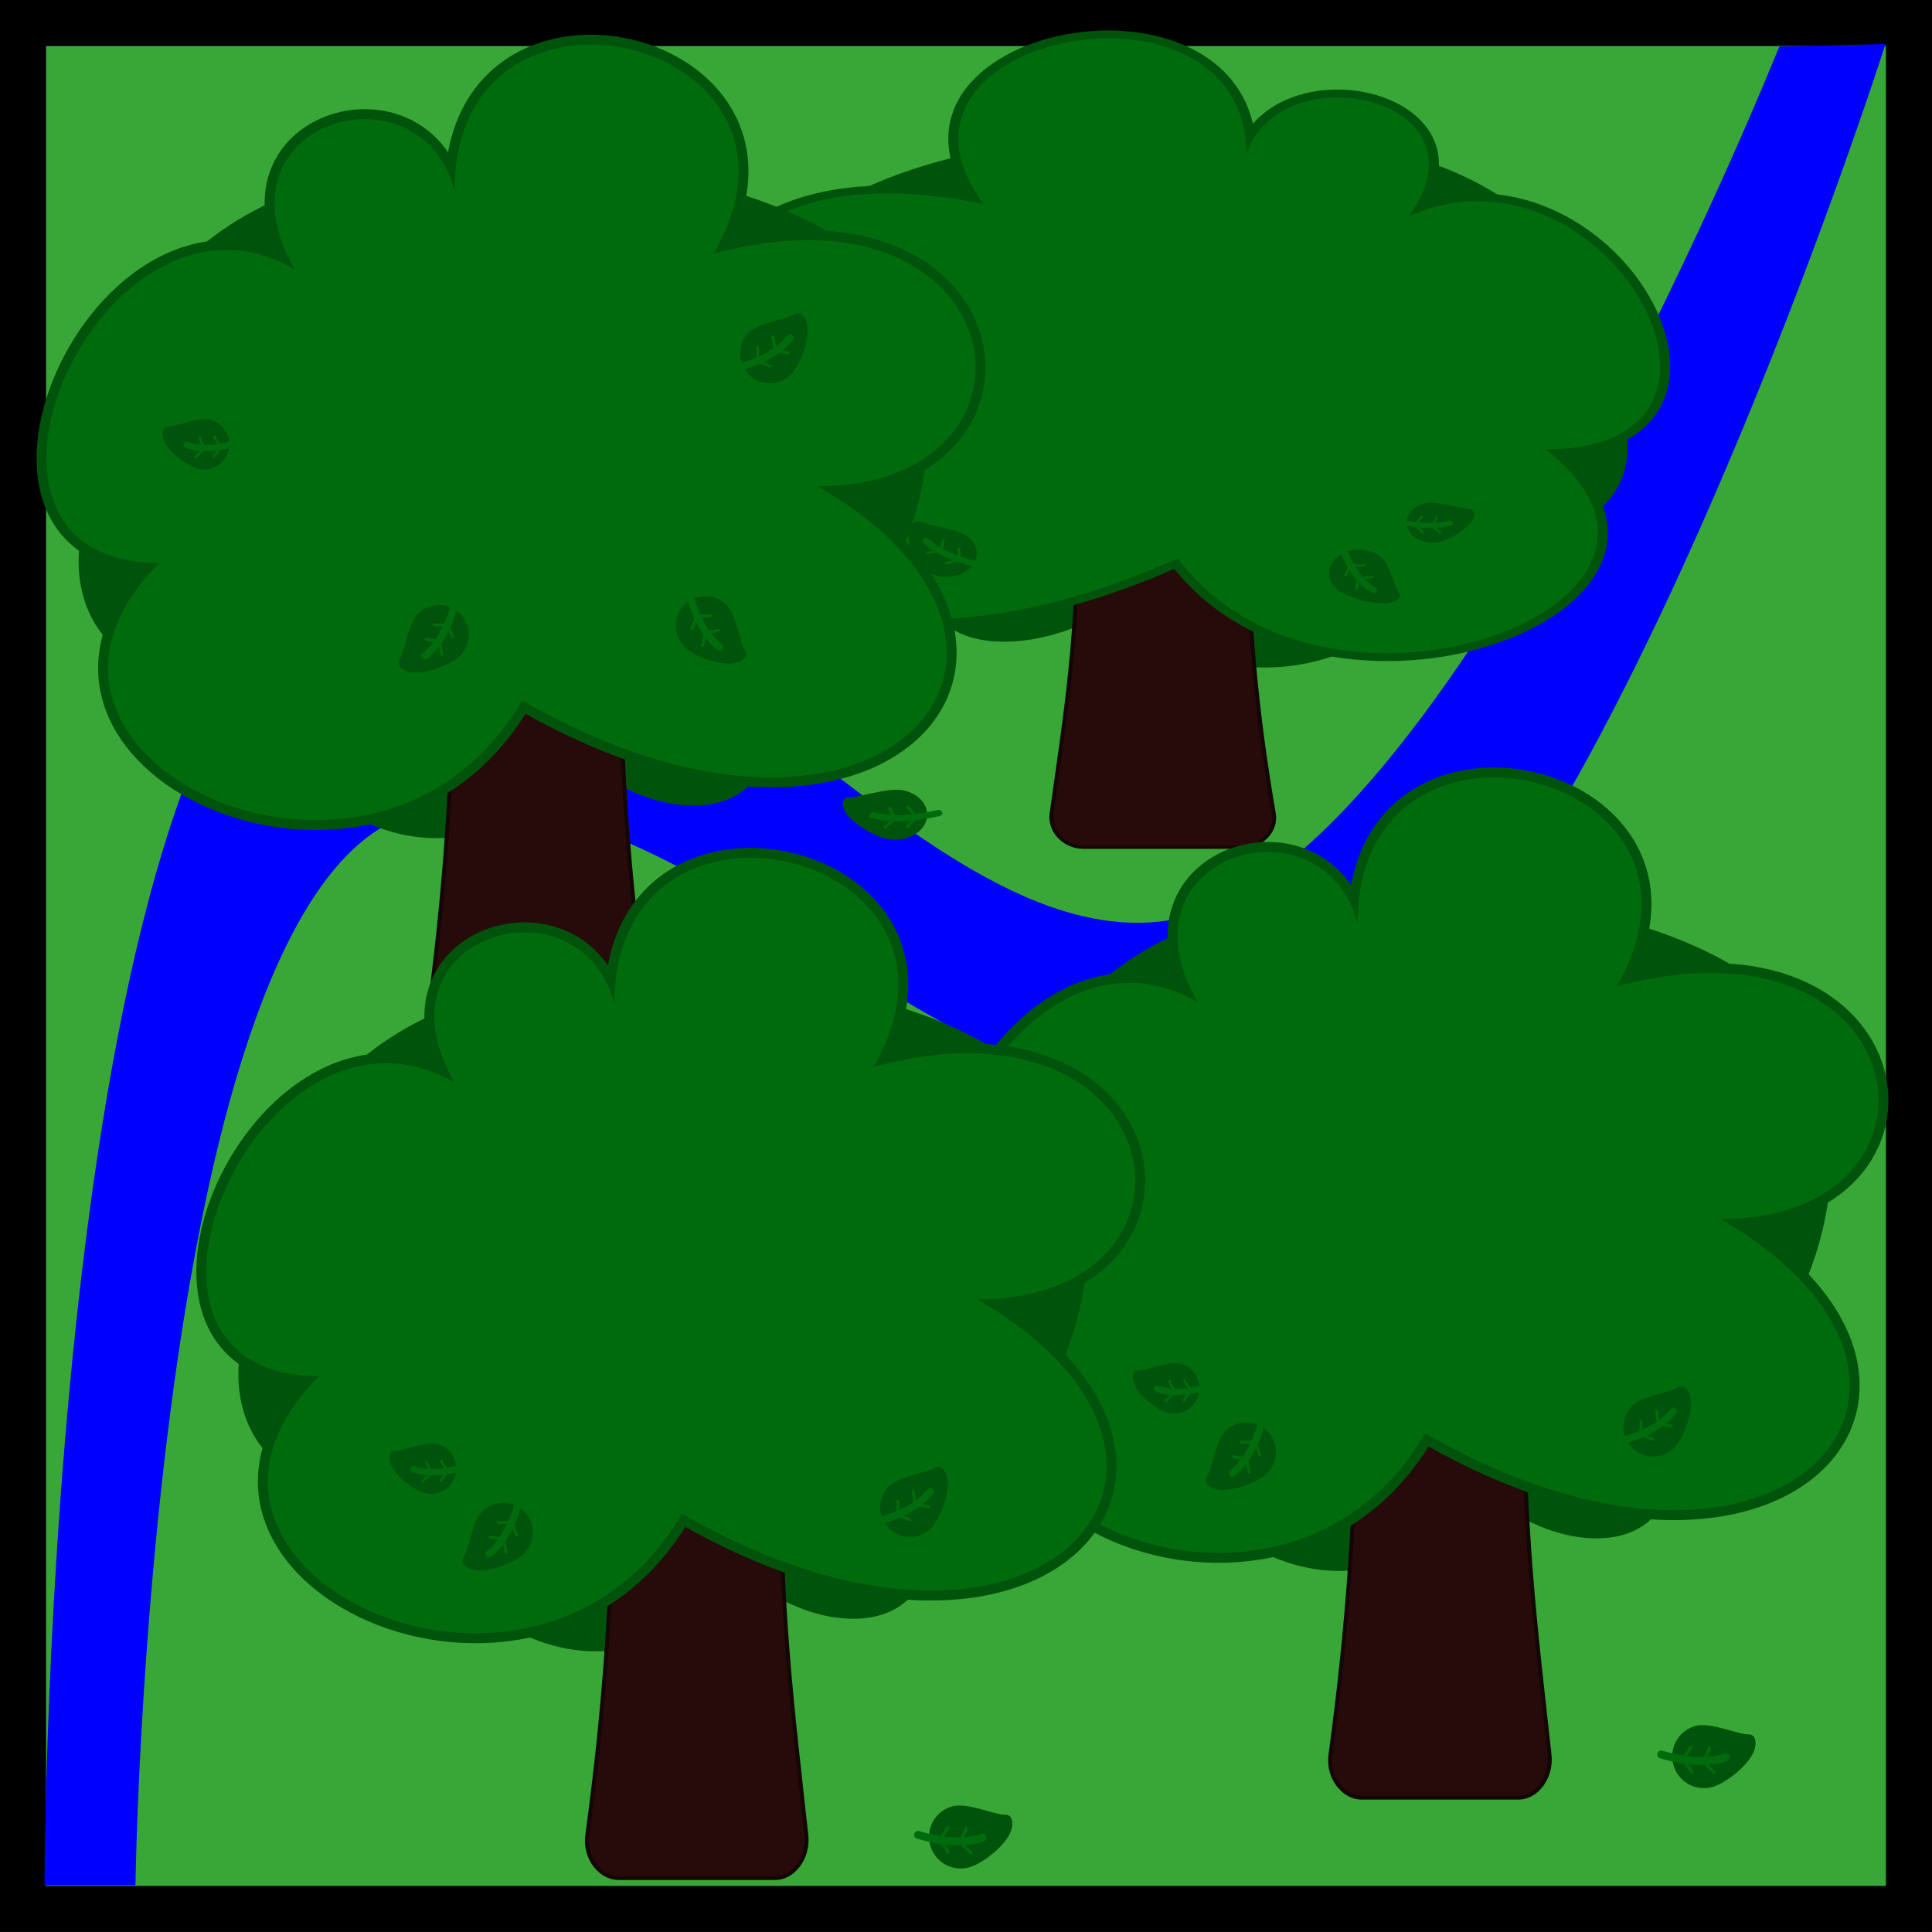
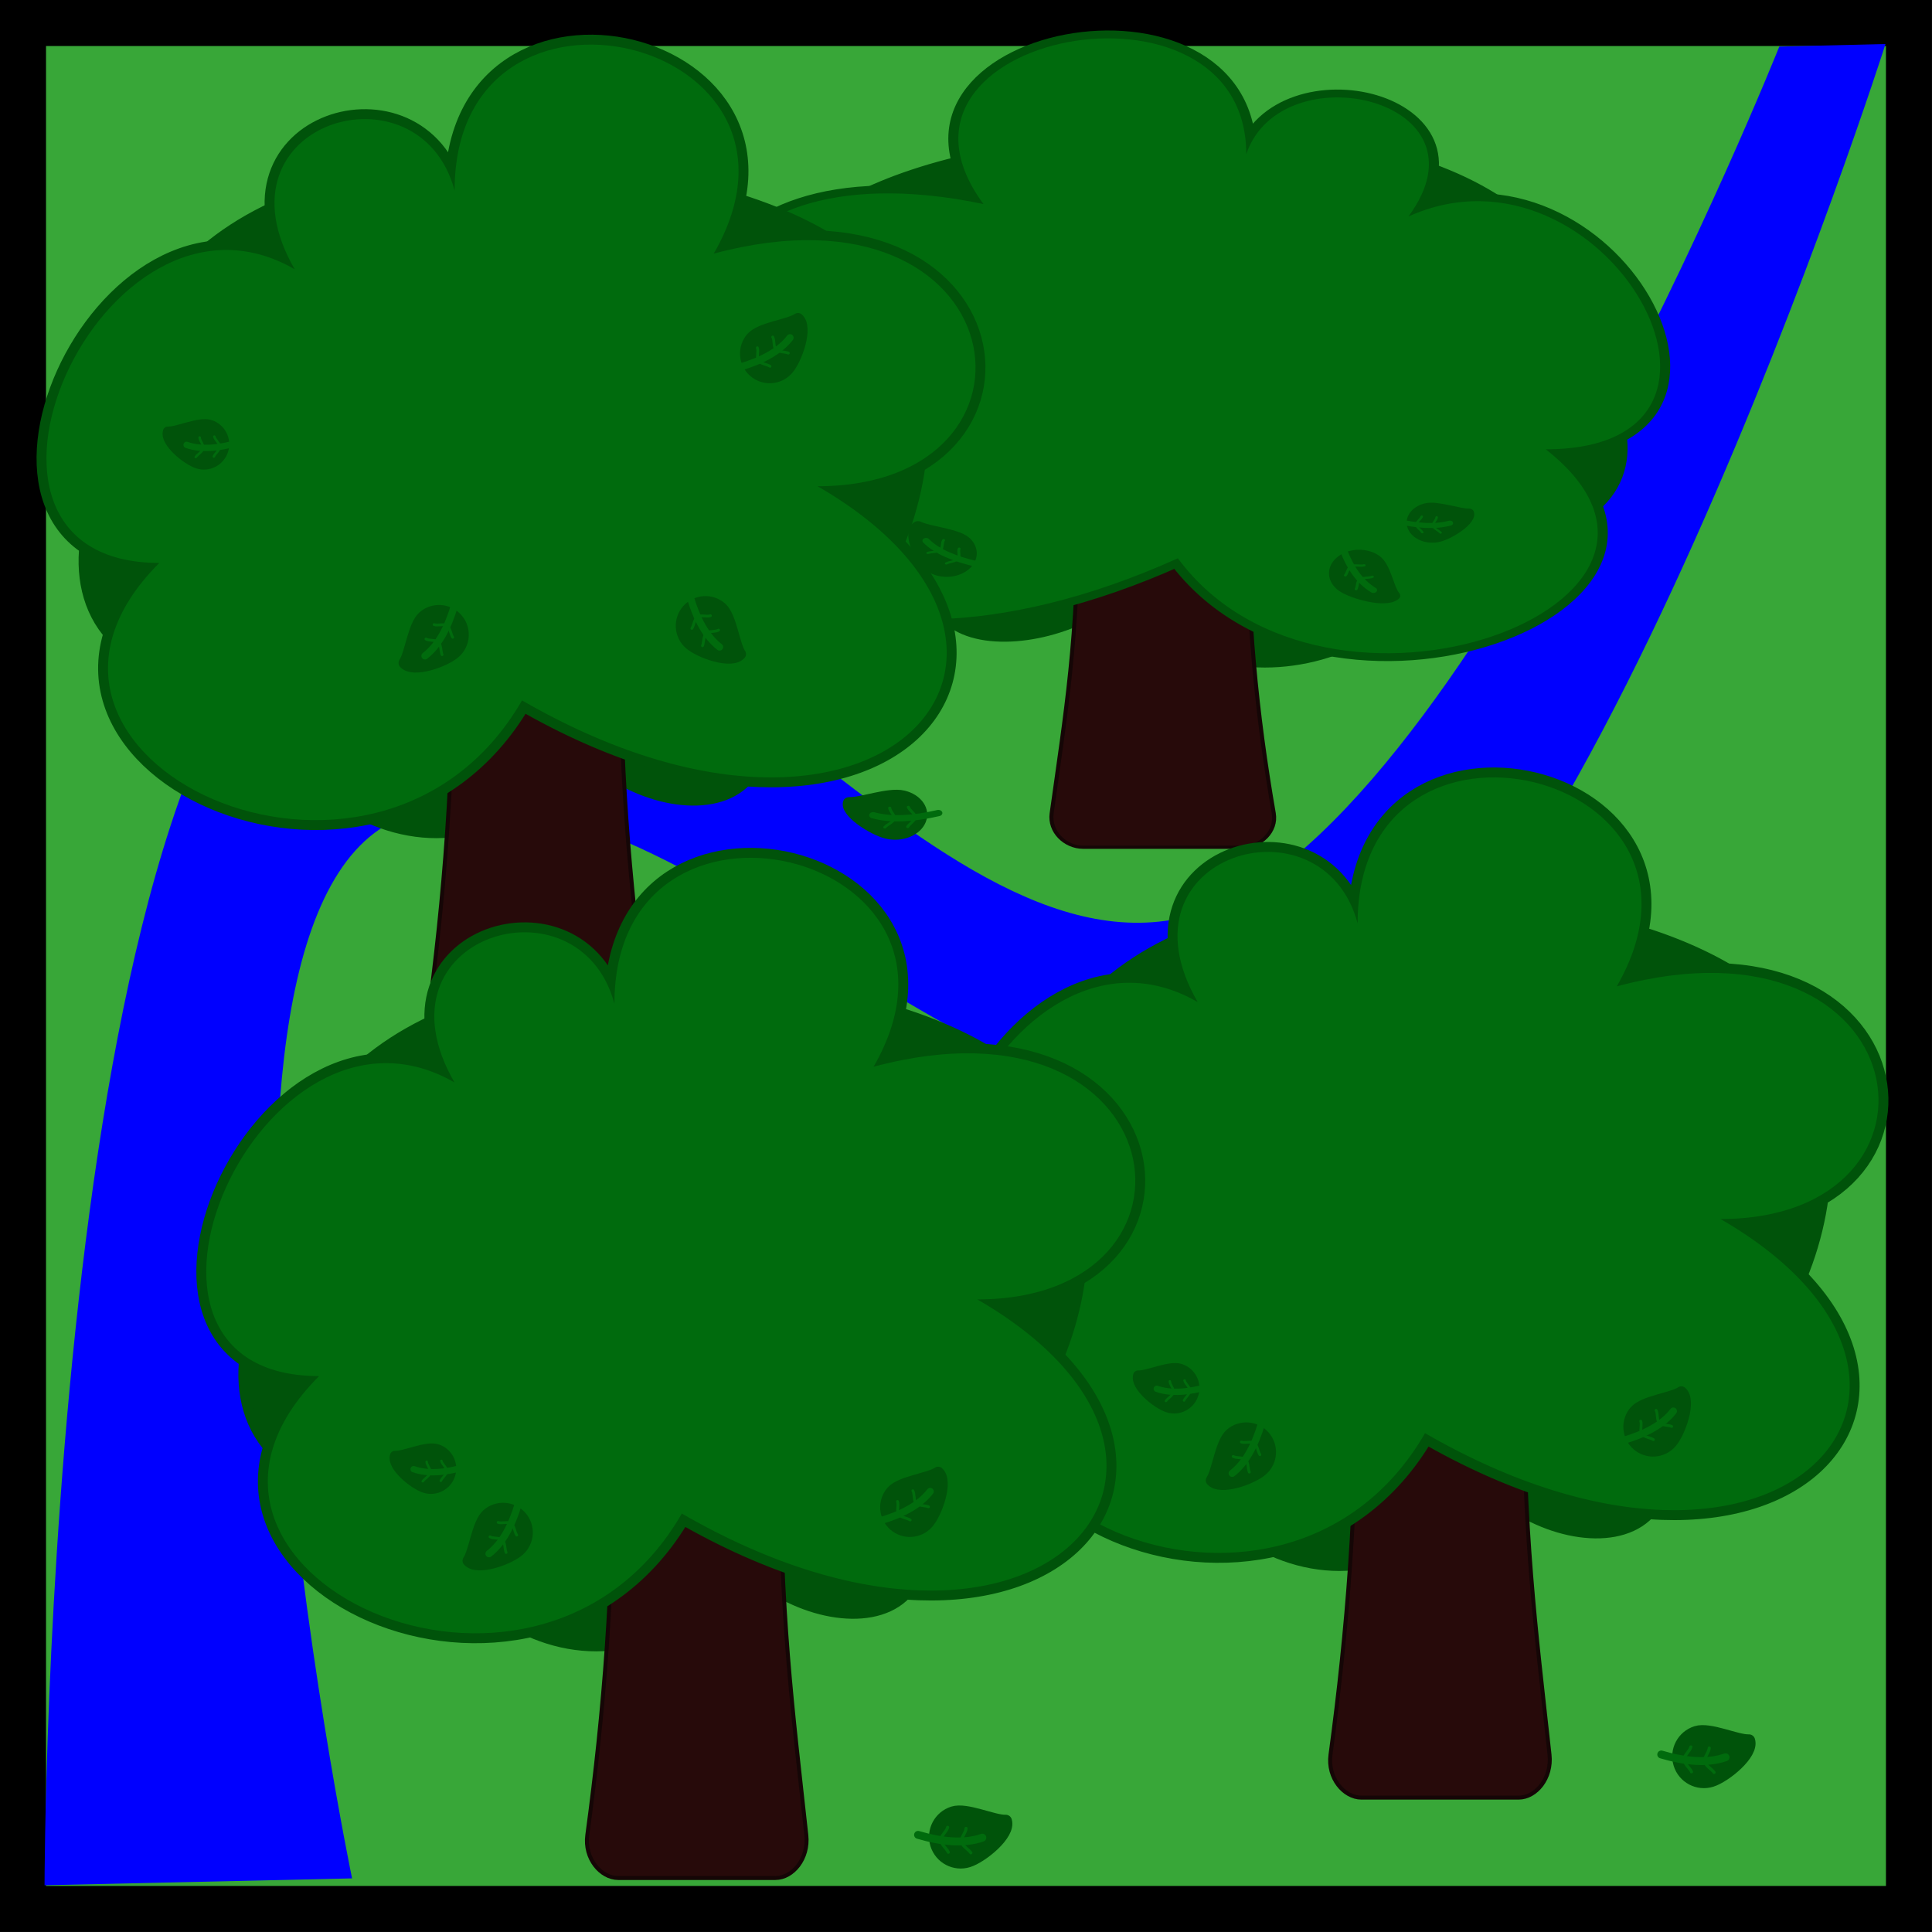
<svg xmlns="http://www.w3.org/2000/svg" width="38.775mm" height="38.775mm" viewBox="0 0 38.775 38.775" version="1.1" id="svg1240">
  <defs id="defs1237" />
  <g id="layer1" transform="translate(-15.50229,-20.92875)">
    <g id="g2115" transform="matrix(0.9693675,0,0,0.9693675,8.152942,-0.2894031)">
      <rect style="fill:#38a738;fill-opacity:1;stroke:#000000;stroke-width:0.953" id="rect61" width="39.047" height="39.047" x="8.058" y="22.365" />
-       <path style="fill:#0000ff;fill-opacity:1;stroke:#0000ff;stroke-width:0;stroke-dasharray:none;paint-order:markers stroke fill;stop-color:#000000" d="m 8.504,60.921 c 0,0 0.009,-24.855 6.187,-27.184 6.178,-2.328 11.925,8.643 17.548,7.109 C 37.861,39.313 44.42,22.853 44.42,22.853 l 2.199,-0.053 c 0,0 -6.425,20.175 -12.428,21.907 -6.003,1.732 -12.796,-7.676 -18.164,-5.935 -5.369,1.741 -5.641,22.148 -5.641,22.148 z" id="path10034" />
+       <path style="fill:#0000ff;fill-opacity:1;stroke:#0000ff;stroke-width:0;stroke-dasharray:none;paint-order:markers stroke fill;stop-color:#000000" d="m 8.504,60.921 c 0,0 0.009,-24.855 6.187,-27.184 6.178,-2.328 11.925,8.643 17.548,7.109 C 37.861,39.313 44.42,22.853 44.42,22.853 l 2.199,-0.053 c 0,0 -6.425,20.175 -12.428,21.907 -6.003,1.732 -12.796,-7.676 -18.164,-5.935 -5.369,1.741 -1.156,22.007 -1.156,22.007 z" id="path10034" />
      <g id="g15140-37" transform="matrix(-1.04608,0,0,0.8179136,-132.3662,28.37723)" style="display:inline;fill:#006b0d;fill-opacity:1">
        <path id="path5264-7-5" style="display:inline;fill:#00530a;fill-opacity:1;fill-rule:nonzero;stroke:#00530a;stroke-width:0.398;stroke-linecap:round;stroke-linejoin:round;stroke-opacity:1;paint-order:stroke fill markers;stop-color:#000000" d="m -161.445,5.313 c -1.629,2.821 4.076,5.461 5.2,1.266 1.255,2.173 5.485,2.361 3.21,-1.58 3.179,1.836 5.317,-5.893 2.717,-5.893 2.405,-1.388 -4.217,-4.527 -7.28,-2.759 -3.488,-2.014 -9.278,2.366 -5.93,4.298 -2.715,0 -4.014,6.302 2.083,4.669 z" />
        <path id="rect12595-9" style="fill:#270a0a;fill-opacity:1;fill-rule:nonzero;stroke:#150606;stroke-width:0.159;stroke-linecap:round;stroke-linejoin:round;stroke-dasharray:none;stroke-opacity:1;paint-order:stroke fill markers;stop-color:#000000" d="m -157.844,3.94 c -0.322,0 -0.581,0.364 -0.581,0.817 0,2.931 -0.187,5.375 -0.529,7.9 -0.061,0.449 0.259,0.817 0.581,0.817 h 3.155 c 0.322,0 0.63,-0.367 0.581,-0.817 -0.28,-2.566 -0.529,-4.415 -0.529,-7.9 0,-0.453 -0.259,-0.817 -0.581,-0.817 z" />
        <path id="path5264-2" style="display:inline;fill:#006b0d;fill-opacity:1;fill-rule:nonzero;stroke:#00530a;stroke-width:0.398;stroke-linecap:round;stroke-linejoin:round;stroke-opacity:1;paint-order:stroke fill markers;stop-color:#000000" d="m -153.249,-2.767 c 2.495,-4.322 -5.2,-6.185 -5.2,-1.266 -0.703,-2.622 -4.921,-1.384 -3.21,1.58 -3.862,-2.23 -7.465,5.893 -2.717,5.893 -3.907,3.907 4.358,7.821 7.28,2.759 7.191,4.152 11.615,-1.016 5.93,-4.298 4.933,0 4.014,-6.302 -2.083,-4.669 z" />
        <g id="g12499-2" transform="matrix(0.8001429,0,0,0.8001429,-34.72305,8.372975)">
          <path id="path12272-3-8" style="display:inline;fill:#00530a;fill-opacity:1;fill-rule:nonzero;stroke:#00530a;stroke-width:0.248;stroke-linecap:round;stroke-linejoin:round;stroke-opacity:1;paint-order:stroke fill markers;stop-color:#000000" d="m -159.081,-4.335 c 0.27,0.084 0.421,0.371 0.336,0.641 -0.084,0.27 -0.371,0.421 -0.641,0.336 -0.27,-0.084 -0.836,-0.539 -0.751,-0.808 0.244,0.01 0.786,-0.253 1.056,-0.169 z" />
          <path style="fill:none;stroke:#006b0d;stroke-width:0.159;stroke-linecap:round;stroke-linejoin:miter;stroke-dasharray:none;stroke-opacity:1" d="m -158.377,-3.886 c -0.478,0.141 -0.927,0.184 -1.29,0.056" id="path12373-9" />
          <path style="display:inline;fill:none;fill-opacity:1;stroke:#006b0d;stroke-width:0.062;stroke-linecap:round;stroke-linejoin:miter;stroke-dasharray:none;stroke-opacity:1" d="m -159.34,-4.016 c 0.004,0.082 0.102,0.188 0.092,0.261 -0.014,0.098 -0.142,0.158 -0.189,0.229" id="path12373-5-7" />
          <path style="display:inline;fill:none;fill-opacity:1;stroke:#006b0d;stroke-width:0.062;stroke-linecap:round;stroke-linejoin:miter;stroke-dasharray:none;stroke-opacity:1" d="m -158.971,-4.038 c 0.018,0.08 0.132,0.168 0.135,0.242 0.003,0.099 -0.114,0.179 -0.148,0.258" id="path12373-5-6-3" />
        </g>
        <g id="g12499-9-6" style="display:inline;fill:#006b0d;fill-opacity:1" transform="matrix(-1,0,0,1,-310.7321,16.53388)">
          <path id="path12272-3-3-1" style="display:inline;fill:#00530a;fill-opacity:1;fill-rule:nonzero;stroke:#00530a;stroke-width:0.248;stroke-linecap:round;stroke-linejoin:round;stroke-opacity:1;paint-order:stroke fill markers;stop-color:#000000" d="m -159.081,-4.335 c 0.27,0.084 0.421,0.371 0.336,0.641 -0.084,0.27 -0.371,0.421 -0.641,0.336 -0.27,-0.084 -0.836,-0.539 -0.751,-0.808 0.244,0.01 0.786,-0.253 1.056,-0.169 z" />
          <path style="fill:none;stroke:#006b0d;stroke-width:0.159;stroke-linecap:round;stroke-linejoin:miter;stroke-dasharray:none;stroke-opacity:1" d="m -158.377,-3.886 c -0.478,0.141 -0.927,0.184 -1.29,0.056" id="path12373-6-2" />
          <path style="display:inline;fill:none;fill-opacity:1;stroke:#006b0d;stroke-width:0.062;stroke-linecap:round;stroke-linejoin:miter;stroke-dasharray:none;stroke-opacity:1" d="m -159.34,-4.016 c 0.004,0.082 0.102,0.188 0.092,0.261 -0.014,0.098 -0.142,0.158 -0.189,0.229" id="path12373-5-0-9" />
          <path style="display:inline;fill:none;fill-opacity:1;stroke:#006b0d;stroke-width:0.062;stroke-linecap:round;stroke-linejoin:miter;stroke-dasharray:none;stroke-opacity:1" d="m -158.971,-4.038 c 0.018,0.08 0.132,0.168 0.135,0.242 0.003,0.099 -0.114,0.179 -0.148,0.258" id="path12373-5-6-6-3" />
        </g>
        <g id="g12493-1" transform="matrix(0.8001429,0,0,0.8001429,-34.72305,8.372975)">
          <path id="path12272-5-9" style="display:inline;fill:#00530a;fill-opacity:1;fill-rule:nonzero;stroke:#00530a;stroke-width:0.29;stroke-linecap:round;stroke-linejoin:round;stroke-opacity:1;paint-order:stroke fill markers;stop-color:#000000" d="m -157.818,-2.693 c 0.249,-0.219 0.628,-0.194 0.847,0.055 0.219,0.249 0.194,0.628 -0.055,0.847 -0.249,0.219 -1.05,0.507 -1.268,0.258 0.159,-0.238 0.228,-0.941 0.476,-1.16 z" />
          <path style="display:inline;fill:none;fill-opacity:1;stroke:#006b0d;stroke-width:0.18;stroke-linecap:round;stroke-linejoin:miter;stroke-dasharray:none;stroke-opacity:1" d="m -157.039,-2.966 c -0.159,0.539 -0.393,0.991 -0.737,1.256" id="path12373-2-4" />
          <path style="display:inline;fill:none;fill-opacity:1;stroke:#006b0d;stroke-width:0.07;stroke-linecap:round;stroke-linejoin:miter;stroke-dasharray:none;stroke-opacity:1" d="m -157.751,-2.133 c 0.08,0.046 0.241,0.018 0.303,0.072 0.084,0.073 0.062,0.231 0.101,0.32" id="path12373-5-9-78" />
          <path style="display:inline;fill:none;fill-opacity:1;stroke:#006b0d;stroke-width:0.07;stroke-linecap:round;stroke-linejoin:miter;stroke-dasharray:none;stroke-opacity:1" d="m -157.546,-2.495 c 0.087,0.032 0.241,-0.022 0.311,0.02 0.096,0.058 0.1,0.218 0.154,0.298" id="path12373-5-6-1-4" />
        </g>
        <g id="g12487-5" transform="matrix(0.8001429,0,0,0.8001429,-34.72305,8.372975)">
          <path id="path12272-0" style="opacity:1;fill:#00530a;fill-opacity:1;fill-rule:nonzero;stroke:#00530a;stroke-width:0.29;stroke-linecap:round;stroke-linejoin:round;stroke-opacity:1;paint-order:stroke fill markers;stop-color:#000000" d="m -147.67,-3.271 c -0.219,0.249 -0.194,0.628 0.055,0.847 0.249,0.219 0.628,0.194 0.847,-0.055 0.219,-0.249 0.507,-1.05 0.258,-1.268 -0.238,0.159 -0.941,0.228 -1.16,0.476 z" />
          <path style="display:inline;fill:none;fill-opacity:1;stroke:#006b0d;stroke-width:0.18;stroke-linecap:round;stroke-linejoin:miter;stroke-dasharray:none;stroke-opacity:1" d="m -147.966,-2.534 c 0.539,-0.159 0.991,-0.393 1.256,-0.737" id="path12373-2-2-3" />
          <path style="display:inline;fill:none;fill-opacity:1;stroke:#006b0d;stroke-width:0.07;stroke-linecap:round;stroke-linejoin:miter;stroke-dasharray:none;stroke-opacity:1" d="m -147.144,-3.29 c 0.046,0.08 0.018,0.241 0.072,0.303 0.073,0.084 0.231,0.062 0.32,0.101" id="path12373-5-9-7-6" />
          <path style="display:inline;fill:none;fill-opacity:1;stroke:#006b0d;stroke-width:0.07;stroke-linecap:round;stroke-linejoin:miter;stroke-dasharray:none;stroke-opacity:1" d="m -147.529,-3.02 c 0.032,0.087 -0.022,0.241 0.02,0.311 0.058,0.096 0.218,0.1 0.298,0.154" id="path12373-5-6-1-0-1" />
        </g>
      </g>
      <g id="g11101" transform="translate(-0.7760202,-1.151436)">
        <path id="path5264-7-63" style="display:inline;fill:#00530a;fill-opacity:1;fill-rule:nonzero;stroke:#00530a;stroke-width:0.41;stroke-linecap:round;stroke-linejoin:round;stroke-opacity:1;paint-order:stroke fill markers;stop-color:#000000" d="m 14.68,36.627 c -1.68,2.91 4.205,5.633 5.365,1.306 1.294,2.242 5.659,2.436 3.311,-1.63 3.28,1.894 5.485,-6.08 2.803,-6.08 2.481,-1.432 -4.35,-4.671 -7.51,-2.846 -3.599,-2.078 -9.571,2.44 -6.118,4.434 -2.801,0 -4.141,6.501 2.149,4.816 z" />
        <path id="rect12595-2" style="fill:#270a0a;fill-opacity:1;fill-rule:nonzero;stroke:#150606;stroke-width:0.164;stroke-linecap:round;stroke-linejoin:round;stroke-dasharray:none;stroke-opacity:1;paint-order:stroke fill markers;stop-color:#000000" d="m 18.394,35.21 c -0.332,0 -0.599,0.376 -0.599,0.843 0,3.024 -0.193,5.544 -0.546,8.15 -0.063,0.463 0.267,0.843 0.599,0.843 h 3.255 c 0.332,0 0.65,-0.379 0.6,-0.843 -0.288,-2.647 -0.546,-4.554 -0.546,-8.15 0,-0.467 -0.268,-0.843 -0.6,-0.843 z" />
        <path id="path5264-0" style="display:inline;fill:#006b0d;fill-opacity:1;fill-rule:nonzero;stroke:#00530a;stroke-width:0.41;stroke-linecap:round;stroke-linejoin:round;stroke-opacity:1;paint-order:stroke fill markers;stop-color:#000000" d="m 23.135,28.291 c 2.574,-4.459 -5.365,-6.38 -5.365,-1.306 -0.725,-2.705 -5.077,-1.428 -3.311,1.63 -3.984,-2.3 -7.701,6.08 -2.803,6.08 -4.03,4.03 4.495,8.068 7.51,2.846 7.418,4.283 11.982,-1.048 6.118,-4.434 5.089,0 4.141,-6.501 -2.149,-4.816 z" />
        <g id="g12499-6" transform="matrix(0.8254279,0,0,0.8254279,144.0145,35.41238)" style="fill:#006b0d;fill-opacity:1">
          <path id="path12272-3-1" style="display:inline;fill:#00530a;fill-opacity:1;fill-rule:nonzero;stroke:#00530a;stroke-width:0.248;stroke-linecap:round;stroke-linejoin:round;stroke-opacity:1;paint-order:stroke fill markers;stop-color:#000000" d="m -159.081,-4.335 c 0.27,0.084 0.421,0.371 0.336,0.641 -0.084,0.27 -0.371,0.421 -0.641,0.336 -0.27,-0.084 -0.836,-0.539 -0.751,-0.808 0.244,0.01 0.786,-0.253 1.056,-0.169 z" />
          <path style="fill:none;stroke:#006b0d;stroke-width:0.159;stroke-linecap:round;stroke-linejoin:miter;stroke-dasharray:none;stroke-opacity:1" d="m -158.377,-3.886 c -0.478,0.141 -0.927,0.184 -1.29,0.056" id="path12373-55" />
          <path style="display:inline;fill:none;fill-opacity:1;stroke:#006b0d;stroke-width:0.062;stroke-linecap:round;stroke-linejoin:miter;stroke-dasharray:none;stroke-opacity:1" d="m -159.34,-4.016 c 0.004,0.082 0.102,0.188 0.092,0.261 -0.014,0.098 -0.142,0.158 -0.189,0.229" id="path12373-5-4" />
          <path style="display:inline;fill:none;fill-opacity:1;stroke:#006b0d;stroke-width:0.062;stroke-linecap:round;stroke-linejoin:miter;stroke-dasharray:none;stroke-opacity:1" d="m -158.971,-4.038 c 0.018,0.08 0.132,0.168 0.135,0.242 0.003,0.099 -0.114,0.179 -0.148,0.258" id="path12373-5-6-7" />
        </g>
        <g id="g12499-9-65" style="display:inline;fill:#006b0d;fill-opacity:1" transform="matrix(-1.0316,0,0,1.0316,-139.3251,48.20221)">
          <path id="path12272-3-3-6" style="display:inline;fill:#00530a;fill-opacity:1;fill-rule:nonzero;stroke:#00530a;stroke-width:0.248;stroke-linecap:round;stroke-linejoin:round;stroke-opacity:1;paint-order:stroke fill markers;stop-color:#000000" d="m -159.081,-4.335 c 0.27,0.084 0.421,0.371 0.336,0.641 -0.084,0.27 -0.371,0.421 -0.641,0.336 -0.27,-0.084 -0.836,-0.539 -0.751,-0.808 0.244,0.01 0.786,-0.253 1.056,-0.169 z" />
          <path style="fill:none;stroke:#006b0d;stroke-width:0.159;stroke-linecap:round;stroke-linejoin:miter;stroke-dasharray:none;stroke-opacity:1" d="m -158.377,-3.886 c -0.478,0.141 -0.927,0.184 -1.29,0.056" id="path12373-6-93" />
          <path style="display:inline;fill:none;fill-opacity:1;stroke:#006b0d;stroke-width:0.062;stroke-linecap:round;stroke-linejoin:miter;stroke-dasharray:none;stroke-opacity:1" d="m -159.34,-4.016 c 0.004,0.082 0.102,0.188 0.092,0.261 -0.014,0.098 -0.142,0.158 -0.189,0.229" id="path12373-5-0-7" />
          <path style="display:inline;fill:none;fill-opacity:1;stroke:#006b0d;stroke-width:0.062;stroke-linecap:round;stroke-linejoin:miter;stroke-dasharray:none;stroke-opacity:1" d="m -158.971,-4.038 c 0.018,0.08 0.132,0.168 0.135,0.242 0.003,0.099 -0.114,0.179 -0.148,0.258" id="path12373-5-6-6-4" />
        </g>
        <g id="g12493-5" transform="matrix(0.8254279,0,0,0.8254279,147.3889,38.03124)" style="fill:#006b0d;fill-opacity:1">
          <path id="path12272-5-2" style="display:inline;fill:#00530a;fill-opacity:1;fill-rule:nonzero;stroke:#00530a;stroke-width:0.29;stroke-linecap:round;stroke-linejoin:round;stroke-opacity:1;paint-order:stroke fill markers;stop-color:#000000" d="m -157.818,-2.693 c 0.249,-0.219 0.628,-0.194 0.847,0.055 0.219,0.249 0.194,0.628 -0.055,0.847 -0.249,0.219 -1.05,0.507 -1.268,0.258 0.159,-0.238 0.228,-0.941 0.476,-1.16 z" />
          <path style="display:inline;fill:none;fill-opacity:1;stroke:#006b0d;stroke-width:0.18;stroke-linecap:round;stroke-linejoin:miter;stroke-dasharray:none;stroke-opacity:1" d="m -157.039,-2.966 c -0.159,0.539 -0.393,0.991 -0.737,1.256" id="path12373-2-5" />
          <path style="display:inline;fill:none;fill-opacity:1;stroke:#006b0d;stroke-width:0.07;stroke-linecap:round;stroke-linejoin:miter;stroke-dasharray:none;stroke-opacity:1" d="m -157.751,-2.133 c 0.08,0.046 0.241,0.018 0.303,0.072 0.084,0.073 0.062,0.231 0.101,0.32" id="path12373-5-9-4" />
          <path style="display:inline;fill:none;fill-opacity:1;stroke:#006b0d;stroke-width:0.07;stroke-linecap:round;stroke-linejoin:miter;stroke-dasharray:none;stroke-opacity:1" d="m -157.546,-2.495 c 0.087,0.032 0.241,-0.022 0.311,0.02 0.096,0.058 0.1,0.218 0.154,0.298" id="path12373-5-6-1-7" />
        </g>
        <g id="g12493-5-8" transform="matrix(-0.8254279,0,0,0.8254279,-106.9768,37.84733)" style="fill:#006b0d;fill-opacity:1">
          <path id="path12272-5-2-4" style="display:inline;fill:#00530a;fill-opacity:1;fill-rule:nonzero;stroke:#00530a;stroke-width:0.29;stroke-linecap:round;stroke-linejoin:round;stroke-opacity:1;paint-order:stroke fill markers;stop-color:#000000" d="m -157.818,-2.693 c 0.249,-0.219 0.628,-0.194 0.847,0.055 0.219,0.249 0.194,0.628 -0.055,0.847 -0.249,0.219 -1.05,0.507 -1.268,0.258 0.159,-0.238 0.228,-0.941 0.476,-1.16 z" />
          <path style="display:inline;fill:none;fill-opacity:1;stroke:#006b0d;stroke-width:0.18;stroke-linecap:round;stroke-linejoin:miter;stroke-dasharray:none;stroke-opacity:1" d="m -157.039,-2.966 c -0.159,0.539 -0.393,0.991 -0.737,1.256" id="path12373-2-5-3" />
          <path style="display:inline;fill:none;fill-opacity:1;stroke:#006b0d;stroke-width:0.07;stroke-linecap:round;stroke-linejoin:miter;stroke-dasharray:none;stroke-opacity:1" d="m -157.751,-2.133 c 0.08,0.046 0.241,0.018 0.303,0.072 0.084,0.073 0.062,0.231 0.101,0.32" id="path12373-5-9-4-1" />
          <path style="display:inline;fill:none;fill-opacity:1;stroke:#006b0d;stroke-width:0.07;stroke-linecap:round;stroke-linejoin:miter;stroke-dasharray:none;stroke-opacity:1" d="m -157.546,-2.495 c 0.087,0.032 0.241,-0.022 0.311,0.02 0.096,0.058 0.1,0.218 0.154,0.298" id="path12373-5-6-1-7-4" />
        </g>
        <g id="g12487-4" transform="matrix(0.8254279,0,0,0.8254279,145.8127,32.7329)" style="fill:#006b0d;fill-opacity:1">
          <path id="path12272-4" style="opacity:1;fill:#00530a;fill-opacity:1;fill-rule:nonzero;stroke:#00530a;stroke-width:0.29;stroke-linecap:round;stroke-linejoin:round;stroke-opacity:1;paint-order:stroke fill markers;stop-color:#000000" d="m -147.67,-3.271 c -0.219,0.249 -0.194,0.628 0.055,0.847 0.249,0.219 0.628,0.194 0.847,-0.055 0.219,-0.249 0.507,-1.05 0.258,-1.268 -0.238,0.159 -0.941,0.228 -1.16,0.476 z" />
          <path style="display:inline;fill:none;fill-opacity:1;stroke:#006b0d;stroke-width:0.18;stroke-linecap:round;stroke-linejoin:miter;stroke-dasharray:none;stroke-opacity:1" d="m -147.966,-2.534 c 0.539,-0.159 0.991,-0.393 1.256,-0.737" id="path12373-2-2-30" />
          <path style="display:inline;fill:none;fill-opacity:1;stroke:#006b0d;stroke-width:0.07;stroke-linecap:round;stroke-linejoin:miter;stroke-dasharray:none;stroke-opacity:1" d="m -147.144,-3.29 c 0.046,0.08 0.018,0.241 0.072,0.303 0.073,0.084 0.231,0.062 0.32,0.101" id="path12373-5-9-7-7" />
          <path style="display:inline;fill:none;fill-opacity:1;stroke:#006b0d;stroke-width:0.07;stroke-linecap:round;stroke-linejoin:miter;stroke-dasharray:none;stroke-opacity:1" d="m -147.529,-3.02 c 0.032,0.087 -0.022,0.241 0.02,0.311 0.058,0.096 0.218,0.1 0.298,0.154" id="path12373-5-6-1-0-8" />
        </g>
      </g>
      <g id="g15140-3" transform="matrix(1.0316,0,0,1.0316,199.146,45.16618)" style="display:inline;fill:#006b0d;fill-opacity:1">
        <path id="path5264-7-6" style="display:inline;fill:#00530a;fill-opacity:1;fill-rule:nonzero;stroke:#00530a;stroke-width:0.398;stroke-linecap:round;stroke-linejoin:round;stroke-opacity:1;paint-order:stroke fill markers;stop-color:#000000" d="m -161.445,5.313 c -1.629,2.821 4.076,5.461 5.2,1.266 1.255,2.173 5.485,2.361 3.21,-1.58 3.179,1.836 5.317,-5.893 2.717,-5.893 2.405,-1.388 -4.217,-4.527 -7.28,-2.759 -3.488,-2.014 -9.278,2.366 -5.93,4.298 -2.715,0 -4.014,6.302 2.083,4.669 z" />
        <path id="rect12595-7" style="fill:#270a0a;fill-opacity:1;fill-rule:nonzero;stroke:#150606;stroke-width:0.159;stroke-linecap:round;stroke-linejoin:round;stroke-dasharray:none;stroke-opacity:1;paint-order:stroke fill markers;stop-color:#000000" d="m -157.844,3.94 c -0.322,0 -0.581,0.364 -0.581,0.817 0,2.931 -0.187,5.375 -0.529,7.9 -0.061,0.449 0.259,0.817 0.581,0.817 h 3.155 c 0.322,0 0.63,-0.367 0.581,-0.817 -0.28,-2.566 -0.529,-4.415 -0.529,-7.9 0,-0.453 -0.259,-0.817 -0.581,-0.817 z" />
        <path id="path5264-5" style="display:inline;fill:#006b0d;fill-opacity:1;fill-rule:nonzero;stroke:#00530a;stroke-width:0.398;stroke-linecap:round;stroke-linejoin:round;stroke-opacity:1;paint-order:stroke fill markers;stop-color:#000000" d="m -153.249,-2.767 c 2.495,-4.322 -5.2,-6.185 -5.2,-1.266 -0.703,-2.622 -4.921,-1.384 -3.21,1.58 -3.862,-2.23 -7.465,5.893 -2.717,5.893 -3.907,3.907 4.358,7.821 7.28,2.759 7.191,4.152 11.615,-1.016 5.93,-4.298 4.933,0 4.014,-6.302 -2.083,-4.669 z" />
        <g id="g12499-3" transform="matrix(0.8001429,0,0,0.8001429,-34.72305,8.372975)">
          <path id="path12272-3-5" style="display:inline;fill:#00530a;fill-opacity:1;fill-rule:nonzero;stroke:#00530a;stroke-width:0.248;stroke-linecap:round;stroke-linejoin:round;stroke-opacity:1;paint-order:stroke fill markers;stop-color:#000000" d="m -159.081,-4.335 c 0.27,0.084 0.421,0.371 0.336,0.641 -0.084,0.27 -0.371,0.421 -0.641,0.336 -0.27,-0.084 -0.836,-0.539 -0.751,-0.808 0.244,0.01 0.786,-0.253 1.056,-0.169 z" />
          <path style="fill:none;stroke:#006b0d;stroke-width:0.159;stroke-linecap:round;stroke-linejoin:miter;stroke-dasharray:none;stroke-opacity:1" d="m -158.377,-3.886 c -0.478,0.141 -0.927,0.184 -1.29,0.056" id="path12373-62" />
          <path style="display:inline;fill:none;fill-opacity:1;stroke:#006b0d;stroke-width:0.062;stroke-linecap:round;stroke-linejoin:miter;stroke-dasharray:none;stroke-opacity:1" d="m -159.34,-4.016 c 0.004,0.082 0.102,0.188 0.092,0.261 -0.014,0.098 -0.142,0.158 -0.189,0.229" id="path12373-5-91" />
          <path style="display:inline;fill:none;fill-opacity:1;stroke:#006b0d;stroke-width:0.062;stroke-linecap:round;stroke-linejoin:miter;stroke-dasharray:none;stroke-opacity:1" d="m -158.971,-4.038 c 0.018,0.08 0.132,0.168 0.135,0.242 0.003,0.099 -0.114,0.179 -0.148,0.258" id="path12373-5-6-2" />
        </g>
        <g id="g12499-9-7" style="display:inline;fill:#006b0d;fill-opacity:1" transform="matrix(-1,0,0,1,-310.7321,16.53388)">
          <path id="path12272-3-3-0" style="display:inline;fill:#00530a;fill-opacity:1;fill-rule:nonzero;stroke:#00530a;stroke-width:0.248;stroke-linecap:round;stroke-linejoin:round;stroke-opacity:1;paint-order:stroke fill markers;stop-color:#000000" d="m -159.081,-4.335 c 0.27,0.084 0.421,0.371 0.336,0.641 -0.084,0.27 -0.371,0.421 -0.641,0.336 -0.27,-0.084 -0.836,-0.539 -0.751,-0.808 0.244,0.01 0.786,-0.253 1.056,-0.169 z" />
          <path style="fill:none;stroke:#006b0d;stroke-width:0.159;stroke-linecap:round;stroke-linejoin:miter;stroke-dasharray:none;stroke-opacity:1" d="m -158.377,-3.886 c -0.478,0.141 -0.927,0.184 -1.29,0.056" id="path12373-6-9" />
          <path style="display:inline;fill:none;fill-opacity:1;stroke:#006b0d;stroke-width:0.062;stroke-linecap:round;stroke-linejoin:miter;stroke-dasharray:none;stroke-opacity:1" d="m -159.34,-4.016 c 0.004,0.082 0.102,0.188 0.092,0.261 -0.014,0.098 -0.142,0.158 -0.189,0.229" id="path12373-5-0-3" />
          <path style="display:inline;fill:none;fill-opacity:1;stroke:#006b0d;stroke-width:0.062;stroke-linecap:round;stroke-linejoin:miter;stroke-dasharray:none;stroke-opacity:1" d="m -158.971,-4.038 c 0.018,0.08 0.132,0.168 0.135,0.242 0.003,0.099 -0.114,0.179 -0.148,0.258" id="path12373-5-6-6-6" />
        </g>
        <g id="g12493-0" transform="matrix(0.8001429,0,0,0.8001429,-34.72305,8.372975)">
          <path id="path12272-5-6" style="display:inline;fill:#00530a;fill-opacity:1;fill-rule:nonzero;stroke:#00530a;stroke-width:0.29;stroke-linecap:round;stroke-linejoin:round;stroke-opacity:1;paint-order:stroke fill markers;stop-color:#000000" d="m -157.818,-2.693 c 0.249,-0.219 0.628,-0.194 0.847,0.055 0.219,0.249 0.194,0.628 -0.055,0.847 -0.249,0.219 -1.05,0.507 -1.268,0.258 0.159,-0.238 0.228,-0.941 0.476,-1.16 z" />
          <path style="display:inline;fill:none;fill-opacity:1;stroke:#006b0d;stroke-width:0.18;stroke-linecap:round;stroke-linejoin:miter;stroke-dasharray:none;stroke-opacity:1" d="m -157.039,-2.966 c -0.159,0.539 -0.393,0.991 -0.737,1.256" id="path12373-2-26" />
          <path style="display:inline;fill:none;fill-opacity:1;stroke:#006b0d;stroke-width:0.07;stroke-linecap:round;stroke-linejoin:miter;stroke-dasharray:none;stroke-opacity:1" d="m -157.751,-2.133 c 0.08,0.046 0.241,0.018 0.303,0.072 0.084,0.073 0.062,0.231 0.101,0.32" id="path12373-5-9-1" />
          <path style="display:inline;fill:none;fill-opacity:1;stroke:#006b0d;stroke-width:0.07;stroke-linecap:round;stroke-linejoin:miter;stroke-dasharray:none;stroke-opacity:1" d="m -157.546,-2.495 c 0.087,0.032 0.241,-0.022 0.311,0.02 0.096,0.058 0.1,0.218 0.154,0.298" id="path12373-5-6-1-8" />
        </g>
        <g id="g12487-7" transform="matrix(0.8001429,0,0,0.8001429,-34.72305,8.372975)">
          <path id="path12272-9" style="opacity:1;fill:#00530a;fill-opacity:1;fill-rule:nonzero;stroke:#00530a;stroke-width:0.29;stroke-linecap:round;stroke-linejoin:round;stroke-opacity:1;paint-order:stroke fill markers;stop-color:#000000" d="m -147.67,-3.271 c -0.219,0.249 -0.194,0.628 0.055,0.847 0.249,0.219 0.628,0.194 0.847,-0.055 0.219,-0.249 0.507,-1.05 0.258,-1.268 -0.238,0.159 -0.941,0.228 -1.16,0.476 z" />
          <path style="display:inline;fill:none;fill-opacity:1;stroke:#006b0d;stroke-width:0.18;stroke-linecap:round;stroke-linejoin:miter;stroke-dasharray:none;stroke-opacity:1" d="m -147.966,-2.534 c 0.539,-0.159 0.991,-0.393 1.256,-0.737" id="path12373-2-2-2" />
          <path style="display:inline;fill:none;fill-opacity:1;stroke:#006b0d;stroke-width:0.07;stroke-linecap:round;stroke-linejoin:miter;stroke-dasharray:none;stroke-opacity:1" d="m -147.144,-3.29 c 0.046,0.08 0.018,0.241 0.072,0.303 0.073,0.084 0.231,0.062 0.32,0.101" id="path12373-5-9-7-0" />
          <path style="display:inline;fill:none;fill-opacity:1;stroke:#006b0d;stroke-width:0.07;stroke-linecap:round;stroke-linejoin:miter;stroke-dasharray:none;stroke-opacity:1" d="m -147.529,-3.02 c 0.032,0.087 -0.022,0.241 0.02,0.311 0.058,0.096 0.218,0.1 0.298,0.154" id="path12373-5-6-1-0-2" />
        </g>
      </g>
      <g id="g15140" transform="matrix(1.0316,0,0,1.0316,183.7587,46.83047)" style="display:inline;fill:#006b0d;fill-opacity:1">
        <path id="path5264-7" style="display:inline;fill:#00530a;fill-opacity:1;fill-rule:nonzero;stroke:#00530a;stroke-width:0.398;stroke-linecap:round;stroke-linejoin:round;stroke-opacity:1;paint-order:stroke fill markers;stop-color:#000000" d="m -161.445,5.313 c -1.629,2.821 4.076,5.461 5.2,1.266 1.255,2.173 5.485,2.361 3.21,-1.58 3.179,1.836 5.317,-5.893 2.717,-5.893 2.405,-1.388 -4.217,-4.527 -7.28,-2.759 -3.488,-2.014 -9.278,2.366 -5.93,4.298 -2.715,0 -4.014,6.302 2.083,4.669 z" />
        <path id="rect12595" style="fill:#270a0a;fill-opacity:1;fill-rule:nonzero;stroke:#150606;stroke-width:0.159;stroke-linecap:round;stroke-linejoin:round;stroke-dasharray:none;stroke-opacity:1;paint-order:stroke fill markers;stop-color:#000000" d="m -157.844,3.94 c -0.322,0 -0.581,0.364 -0.581,0.817 0,2.931 -0.187,5.375 -0.529,7.9 -0.061,0.449 0.259,0.817 0.581,0.817 h 3.155 c 0.322,0 0.63,-0.367 0.581,-0.817 -0.28,-2.566 -0.529,-4.415 -0.529,-7.9 0,-0.453 -0.259,-0.817 -0.581,-0.817 z" />
        <path id="path5264" style="display:inline;fill:#006b0d;fill-opacity:1;fill-rule:nonzero;stroke:#00530a;stroke-width:0.398;stroke-linecap:round;stroke-linejoin:round;stroke-opacity:1;paint-order:stroke fill markers;stop-color:#000000" d="m -153.249,-2.767 c 2.495,-4.322 -5.2,-6.185 -5.2,-1.266 -0.703,-2.622 -4.921,-1.384 -3.21,1.58 -3.862,-2.23 -7.465,5.893 -2.717,5.893 -3.907,3.907 4.358,7.821 7.28,2.759 7.191,4.152 11.615,-1.016 5.93,-4.298 4.933,0 4.014,-6.302 -2.083,-4.669 z" />
        <g id="g12499" transform="matrix(0.8001429,0,0,0.8001429,-34.72305,8.372975)">
          <path id="path12272-3" style="display:inline;fill:#00530a;fill-opacity:1;fill-rule:nonzero;stroke:#00530a;stroke-width:0.248;stroke-linecap:round;stroke-linejoin:round;stroke-opacity:1;paint-order:stroke fill markers;stop-color:#000000" d="m -159.081,-4.335 c 0.27,0.084 0.421,0.371 0.336,0.641 -0.084,0.27 -0.371,0.421 -0.641,0.336 -0.27,-0.084 -0.836,-0.539 -0.751,-0.808 0.244,0.01 0.786,-0.253 1.056,-0.169 z" />
          <path style="fill:none;stroke:#006b0d;stroke-width:0.159;stroke-linecap:round;stroke-linejoin:miter;stroke-dasharray:none;stroke-opacity:1" d="m -158.377,-3.886 c -0.478,0.141 -0.927,0.184 -1.29,0.056" id="path12373" />
          <path style="display:inline;fill:none;fill-opacity:1;stroke:#006b0d;stroke-width:0.062;stroke-linecap:round;stroke-linejoin:miter;stroke-dasharray:none;stroke-opacity:1" d="m -159.34,-4.016 c 0.004,0.082 0.102,0.188 0.092,0.261 -0.014,0.098 -0.142,0.158 -0.189,0.229" id="path12373-5" />
          <path style="display:inline;fill:none;fill-opacity:1;stroke:#006b0d;stroke-width:0.062;stroke-linecap:round;stroke-linejoin:miter;stroke-dasharray:none;stroke-opacity:1" d="m -158.971,-4.038 c 0.018,0.08 0.132,0.168 0.135,0.242 0.003,0.099 -0.114,0.179 -0.148,0.258" id="path12373-5-6" />
        </g>
        <g id="g12499-9" style="display:inline;fill:#006b0d;fill-opacity:1" transform="matrix(-1,0,0,1,-310.7321,16.53388)">
          <path id="path12272-3-3" style="display:inline;fill:#00530a;fill-opacity:1;fill-rule:nonzero;stroke:#00530a;stroke-width:0.248;stroke-linecap:round;stroke-linejoin:round;stroke-opacity:1;paint-order:stroke fill markers;stop-color:#000000" d="m -159.081,-4.335 c 0.27,0.084 0.421,0.371 0.336,0.641 -0.084,0.27 -0.371,0.421 -0.641,0.336 -0.27,-0.084 -0.836,-0.539 -0.751,-0.808 0.244,0.01 0.786,-0.253 1.056,-0.169 z" />
          <path style="fill:none;stroke:#006b0d;stroke-width:0.159;stroke-linecap:round;stroke-linejoin:miter;stroke-dasharray:none;stroke-opacity:1" d="m -158.377,-3.886 c -0.478,0.141 -0.927,0.184 -1.29,0.056" id="path12373-6" />
          <path style="display:inline;fill:none;fill-opacity:1;stroke:#006b0d;stroke-width:0.062;stroke-linecap:round;stroke-linejoin:miter;stroke-dasharray:none;stroke-opacity:1" d="m -159.34,-4.016 c 0.004,0.082 0.102,0.188 0.092,0.261 -0.014,0.098 -0.142,0.158 -0.189,0.229" id="path12373-5-0" />
          <path style="display:inline;fill:none;fill-opacity:1;stroke:#006b0d;stroke-width:0.062;stroke-linecap:round;stroke-linejoin:miter;stroke-dasharray:none;stroke-opacity:1" d="m -158.971,-4.038 c 0.018,0.08 0.132,0.168 0.135,0.242 0.003,0.099 -0.114,0.179 -0.148,0.258" id="path12373-5-6-6" />
        </g>
        <g id="g12493" transform="matrix(0.8001429,0,0,0.8001429,-34.72305,8.372975)">
          <path id="path12272-5" style="display:inline;fill:#00530a;fill-opacity:1;fill-rule:nonzero;stroke:#00530a;stroke-width:0.29;stroke-linecap:round;stroke-linejoin:round;stroke-opacity:1;paint-order:stroke fill markers;stop-color:#000000" d="m -157.818,-2.693 c 0.249,-0.219 0.628,-0.194 0.847,0.055 0.219,0.249 0.194,0.628 -0.055,0.847 -0.249,0.219 -1.05,0.507 -1.268,0.258 0.159,-0.238 0.228,-0.941 0.476,-1.16 z" />
          <path style="display:inline;fill:none;fill-opacity:1;stroke:#006b0d;stroke-width:0.18;stroke-linecap:round;stroke-linejoin:miter;stroke-dasharray:none;stroke-opacity:1" d="m -157.039,-2.966 c -0.159,0.539 -0.393,0.991 -0.737,1.256" id="path12373-2" />
          <path style="display:inline;fill:none;fill-opacity:1;stroke:#006b0d;stroke-width:0.07;stroke-linecap:round;stroke-linejoin:miter;stroke-dasharray:none;stroke-opacity:1" d="m -157.751,-2.133 c 0.08,0.046 0.241,0.018 0.303,0.072 0.084,0.073 0.062,0.231 0.101,0.32" id="path12373-5-9" />
          <path style="display:inline;fill:none;fill-opacity:1;stroke:#006b0d;stroke-width:0.07;stroke-linecap:round;stroke-linejoin:miter;stroke-dasharray:none;stroke-opacity:1" d="m -157.546,-2.495 c 0.087,0.032 0.241,-0.022 0.311,0.02 0.096,0.058 0.1,0.218 0.154,0.298" id="path12373-5-6-1" />
        </g>
        <g id="g12487" transform="matrix(0.8001429,0,0,0.8001429,-34.72305,8.372975)">
          <path id="path12272" style="opacity:1;fill:#00530a;fill-opacity:1;fill-rule:nonzero;stroke:#00530a;stroke-width:0.29;stroke-linecap:round;stroke-linejoin:round;stroke-opacity:1;paint-order:stroke fill markers;stop-color:#000000" d="m -147.67,-3.271 c -0.219,0.249 -0.194,0.628 0.055,0.847 0.249,0.219 0.628,0.194 0.847,-0.055 0.219,-0.249 0.507,-1.05 0.258,-1.268 -0.238,0.159 -0.941,0.228 -1.16,0.476 z" />
          <path style="display:inline;fill:none;fill-opacity:1;stroke:#006b0d;stroke-width:0.18;stroke-linecap:round;stroke-linejoin:miter;stroke-dasharray:none;stroke-opacity:1" d="m -147.966,-2.534 c 0.539,-0.159 0.991,-0.393 1.256,-0.737" id="path12373-2-2" />
          <path style="display:inline;fill:none;fill-opacity:1;stroke:#006b0d;stroke-width:0.07;stroke-linecap:round;stroke-linejoin:miter;stroke-dasharray:none;stroke-opacity:1" d="m -147.144,-3.29 c 0.046,0.08 0.018,0.241 0.072,0.303 0.073,0.084 0.231,0.062 0.32,0.101" id="path12373-5-9-7" />
          <path style="display:inline;fill:none;fill-opacity:1;stroke:#006b0d;stroke-width:0.07;stroke-linecap:round;stroke-linejoin:miter;stroke-dasharray:none;stroke-opacity:1" d="m -147.529,-3.02 c 0.032,0.087 -0.022,0.241 0.02,0.311 0.058,0.096 0.218,0.1 0.298,0.154" id="path12373-5-6-1-0" />
        </g>
      </g>
    </g>
  </g>
</svg>
